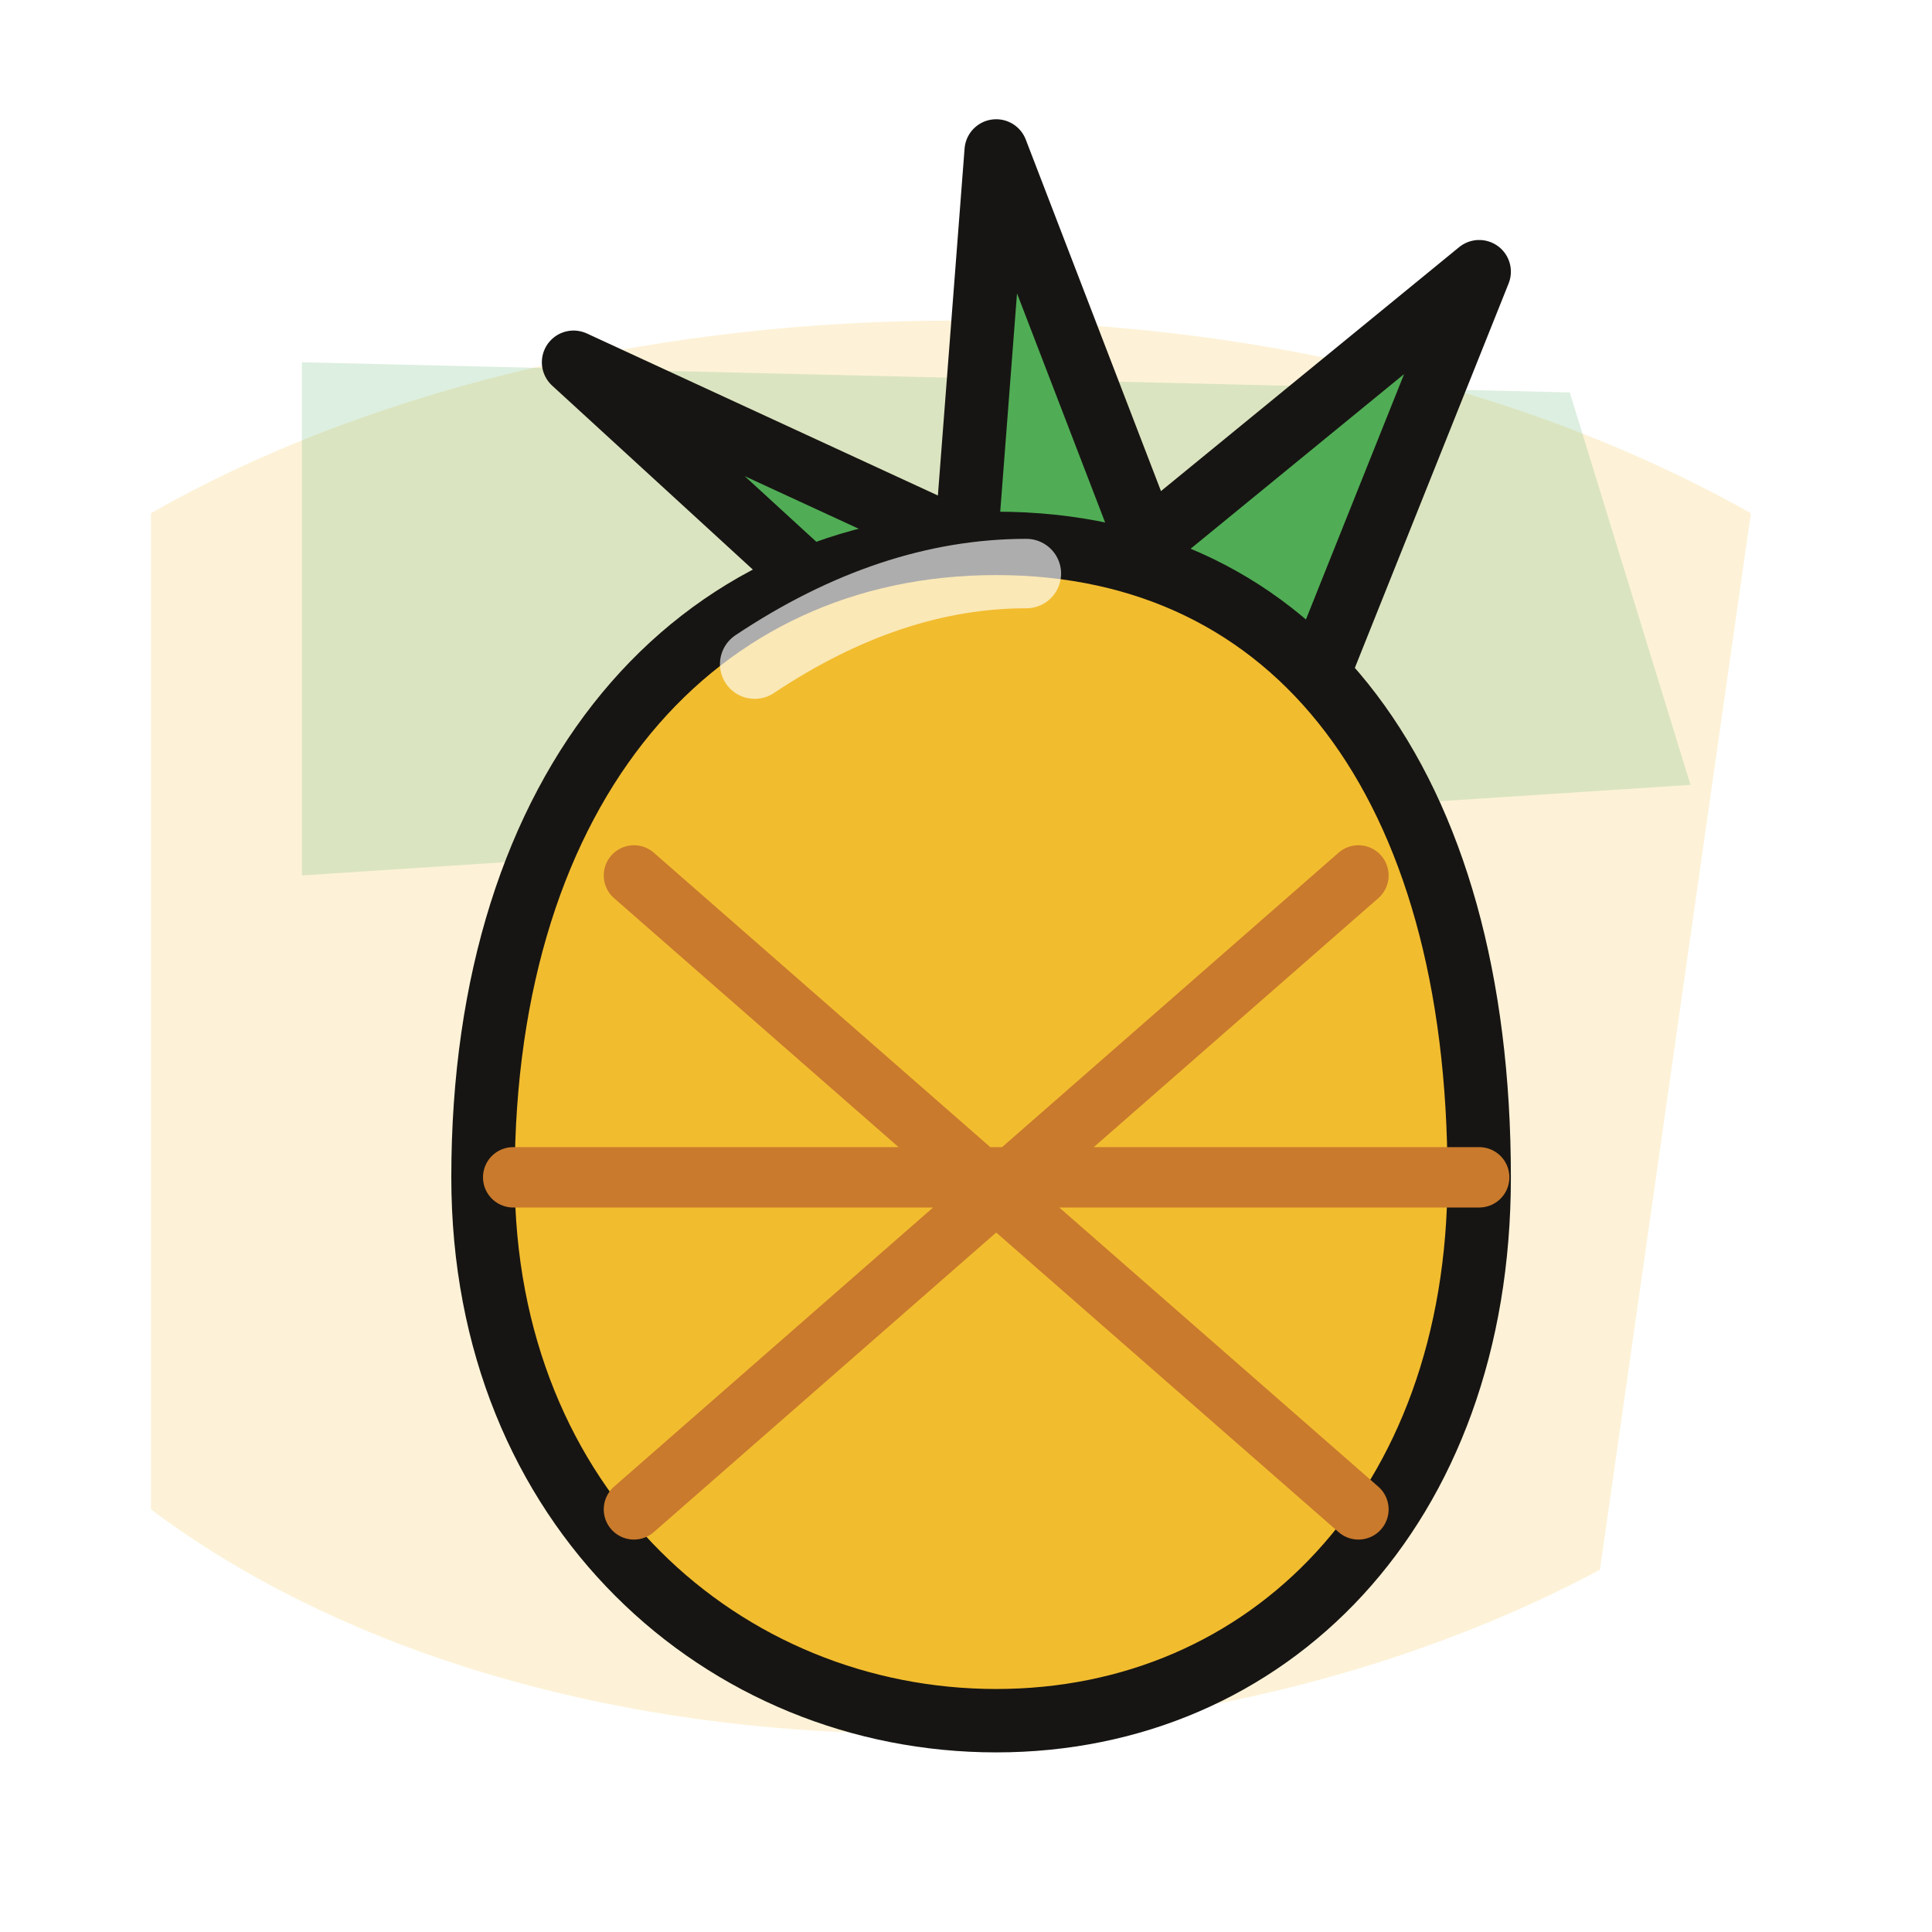
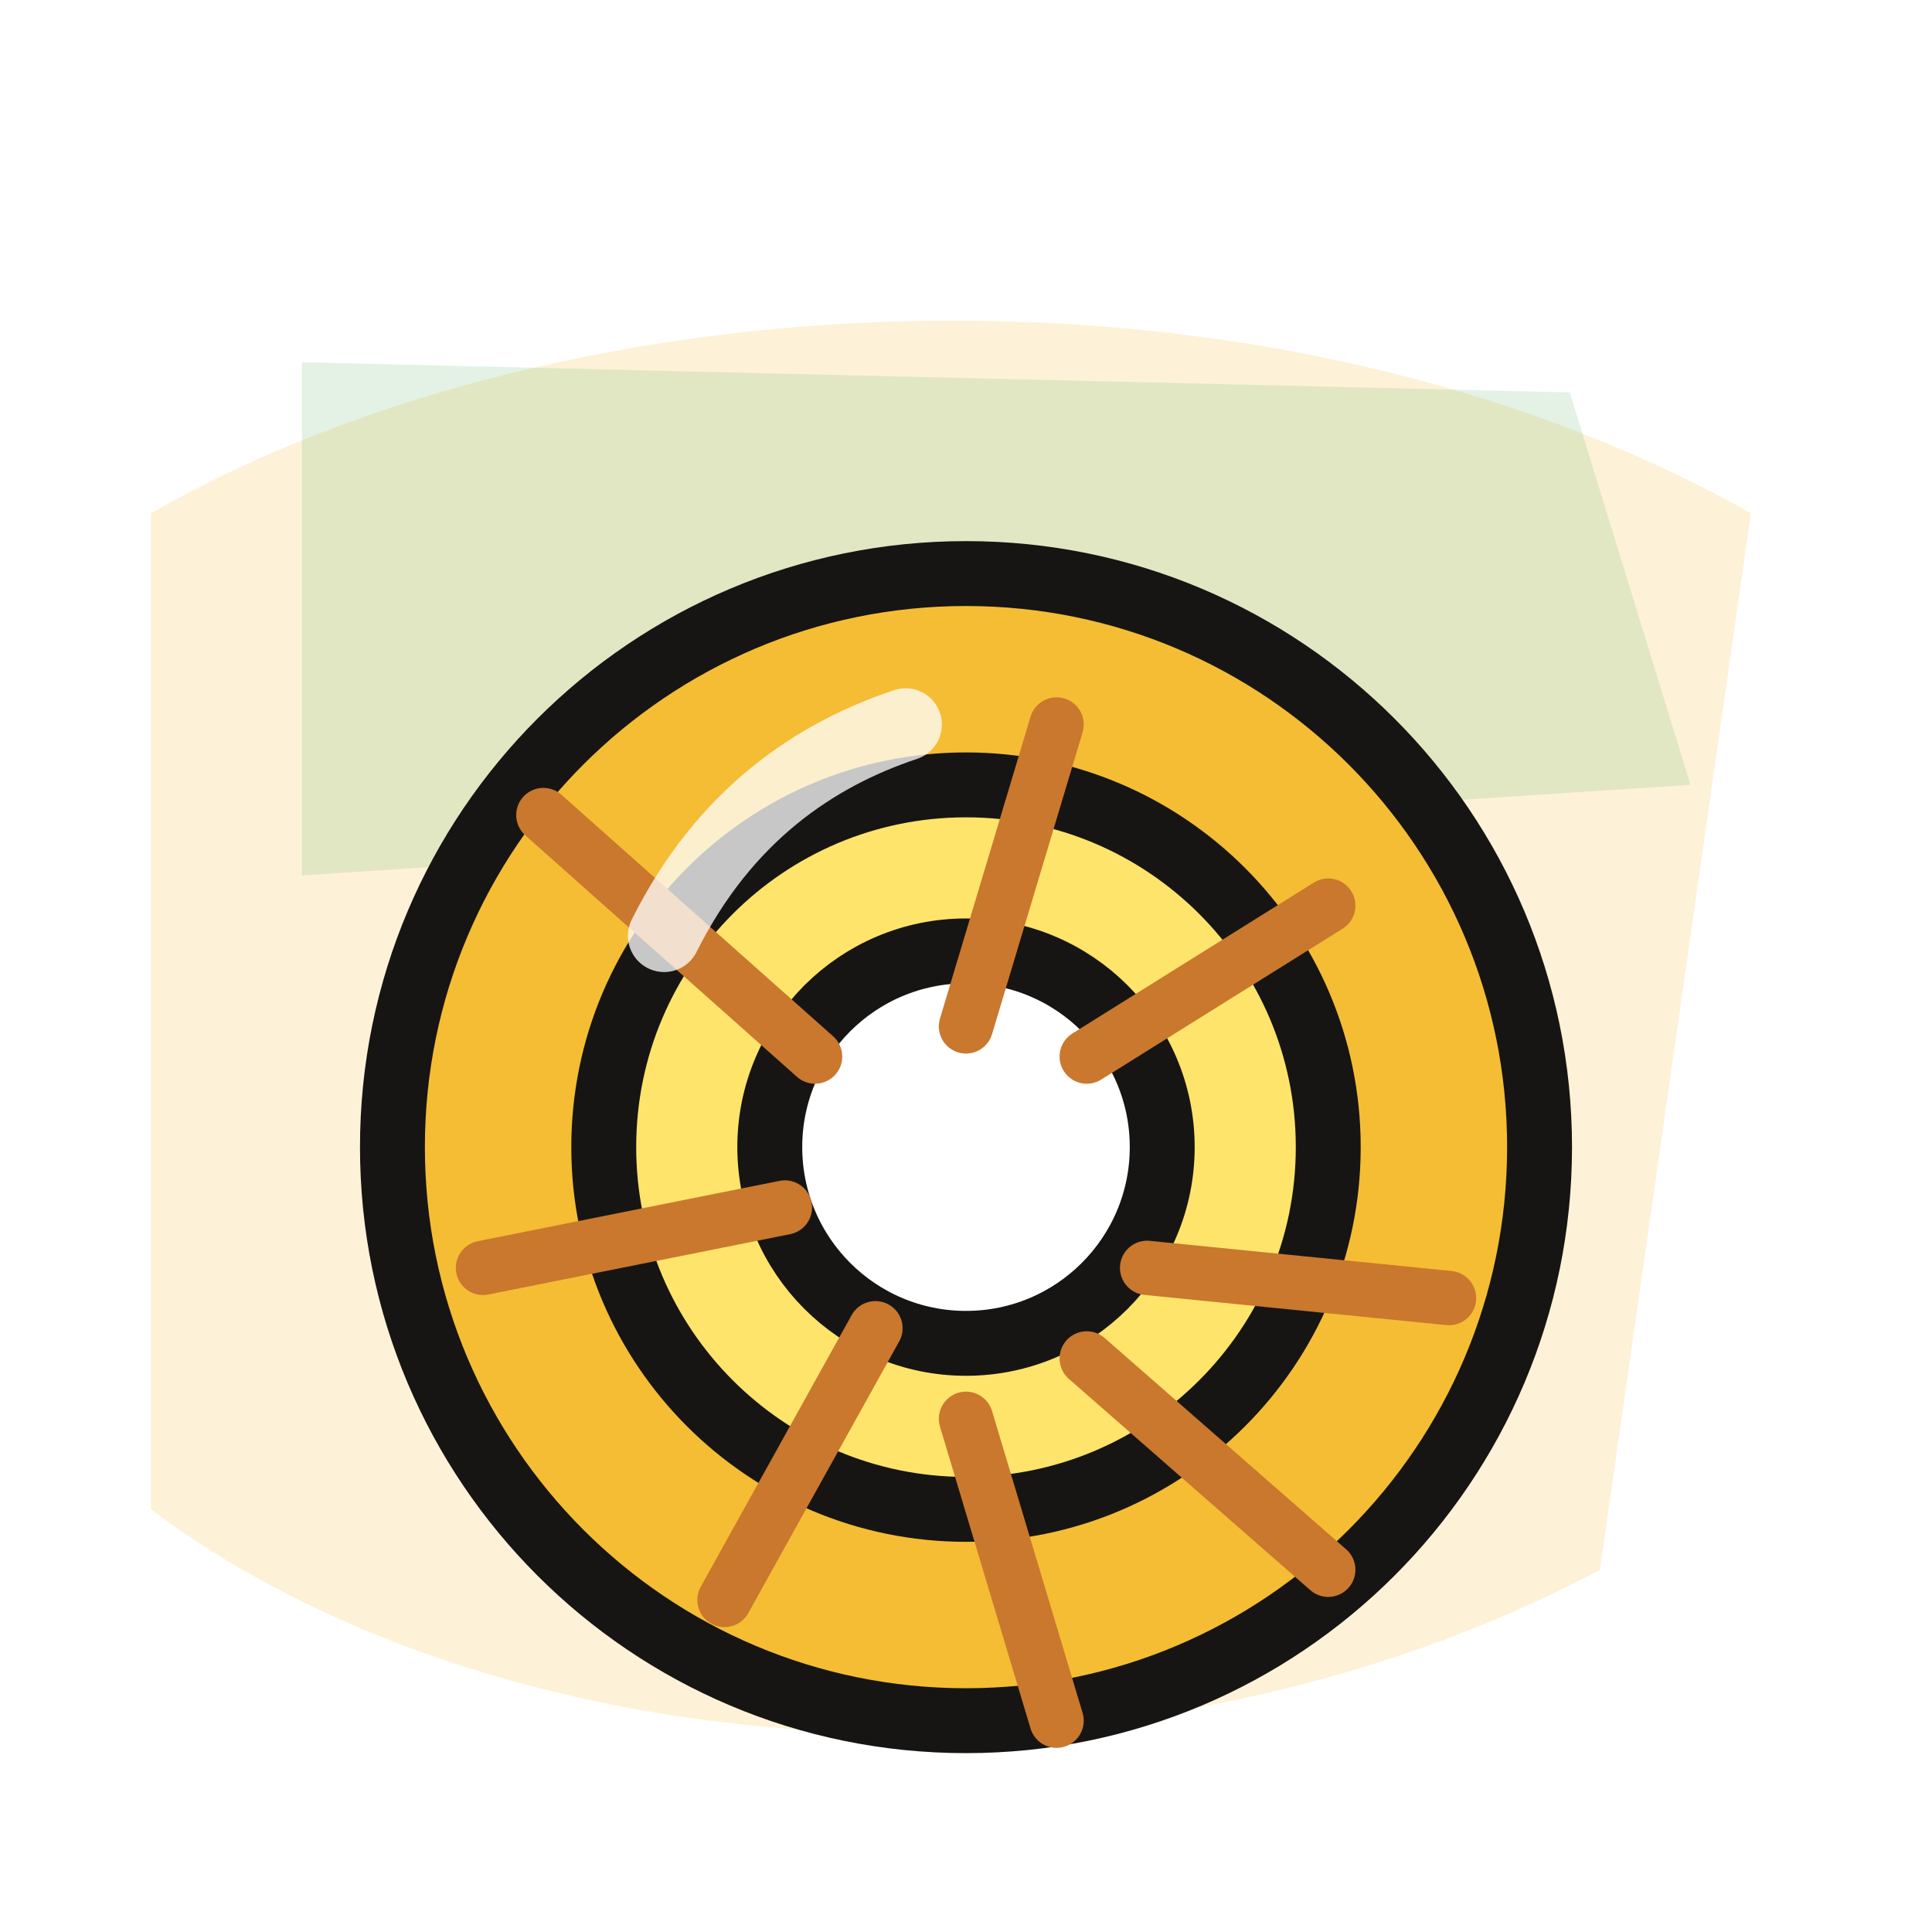
<svg xmlns="http://www.w3.org/2000/svg" class="product-pop-icon product-asset-icon" width="64" height="64" viewBox="0 0 64 64" role="img" data-product-illustration="pineapple">
  <rect width="64" height="64" fill="#fff" />
  <path d="M5 17c14-8 37-9 53 0l-5 35c-15 8-36 7-48-2Z" fill="#f4bf39" opacity=".2" stroke="none" />
-   <path d="m10 12 42 1 4 13-46 3Z" fill="#4da95a" opacity=".19" stroke="none" />
-   <g stroke="#171513" stroke-width="2.1" stroke-linecap="round" stroke-linejoin="round">
-     <path d="m31 23-12-11 13 6 1-13 5 13 11-9-6 15" fill="#50ad55" />
-     <path d="M16 39c0-13 7-21 17-21s16 8 16 21c0 11-7 18-16 18S16 50 16 39Z" fill="#f2bc2f" />
-     <path d="m21 29 24 21m0-21L21 50m-4-11h32" fill="none" stroke="#c97a2c" stroke-width="2" />
-     <path d="M25 22c3-2 6-3 9-3" fill="none" stroke="#fff" stroke-width="2.3" opacity=".65" />
+   <path d="m10 12 42 1 4 13-46 3Z" fill="#4da95a" opacity=".16" stroke="none" />
+   <g stroke="#171513" stroke-width="2.15" stroke-linecap="round" stroke-linejoin="round">
+     <circle cx="32" cy="38" r="19" fill="#f4bd34" />
+     <circle cx="32" cy="38" r="12" fill="#ffe46b" />
+     <circle cx="32" cy="38" r="6.5" fill="#fff" />
+     <path d="m18 27 9 8m-11 7 10-2m-2 13 5-9m6 13-3-10m12 5-8-7m12-2-10-1m6-12-8 5m-1-11-3 10" fill="none" stroke="#c9782d" stroke-width="1.8" />
+     <path d="M22 31c2-4 5-6 8-7" fill="none" stroke="#fff" stroke-width="2.4" opacity=".76" />
  </g>
</svg>
